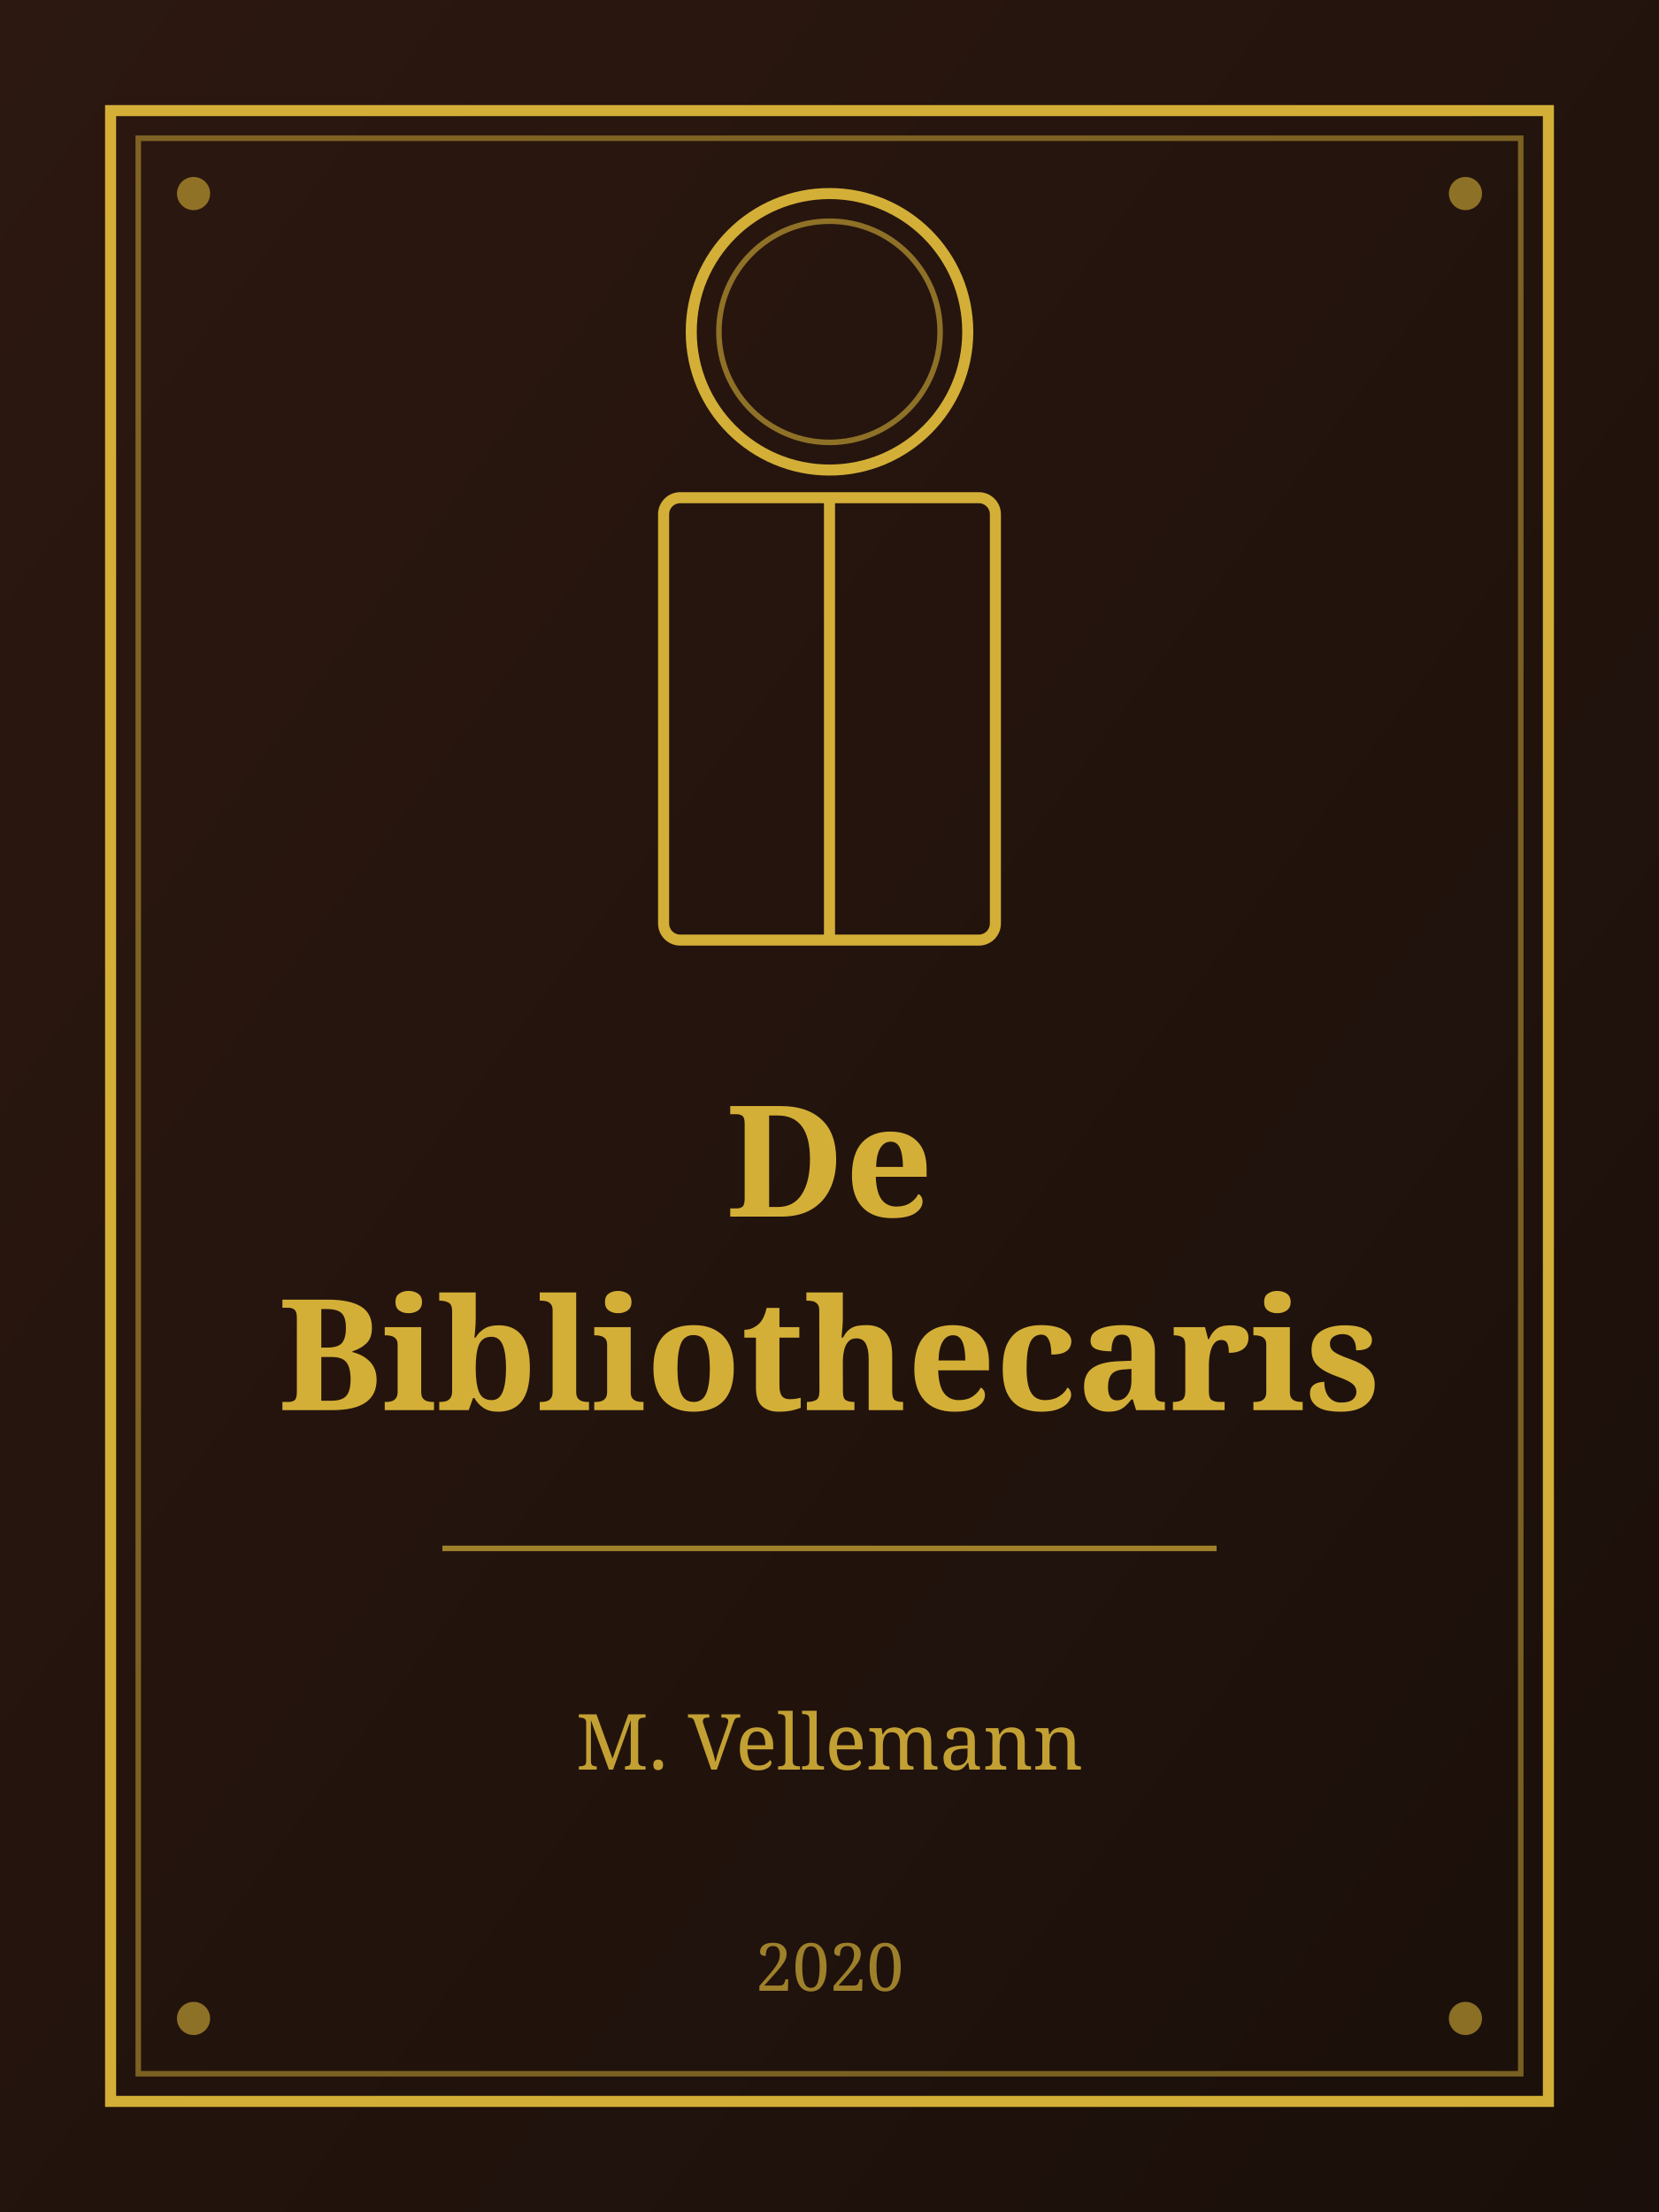
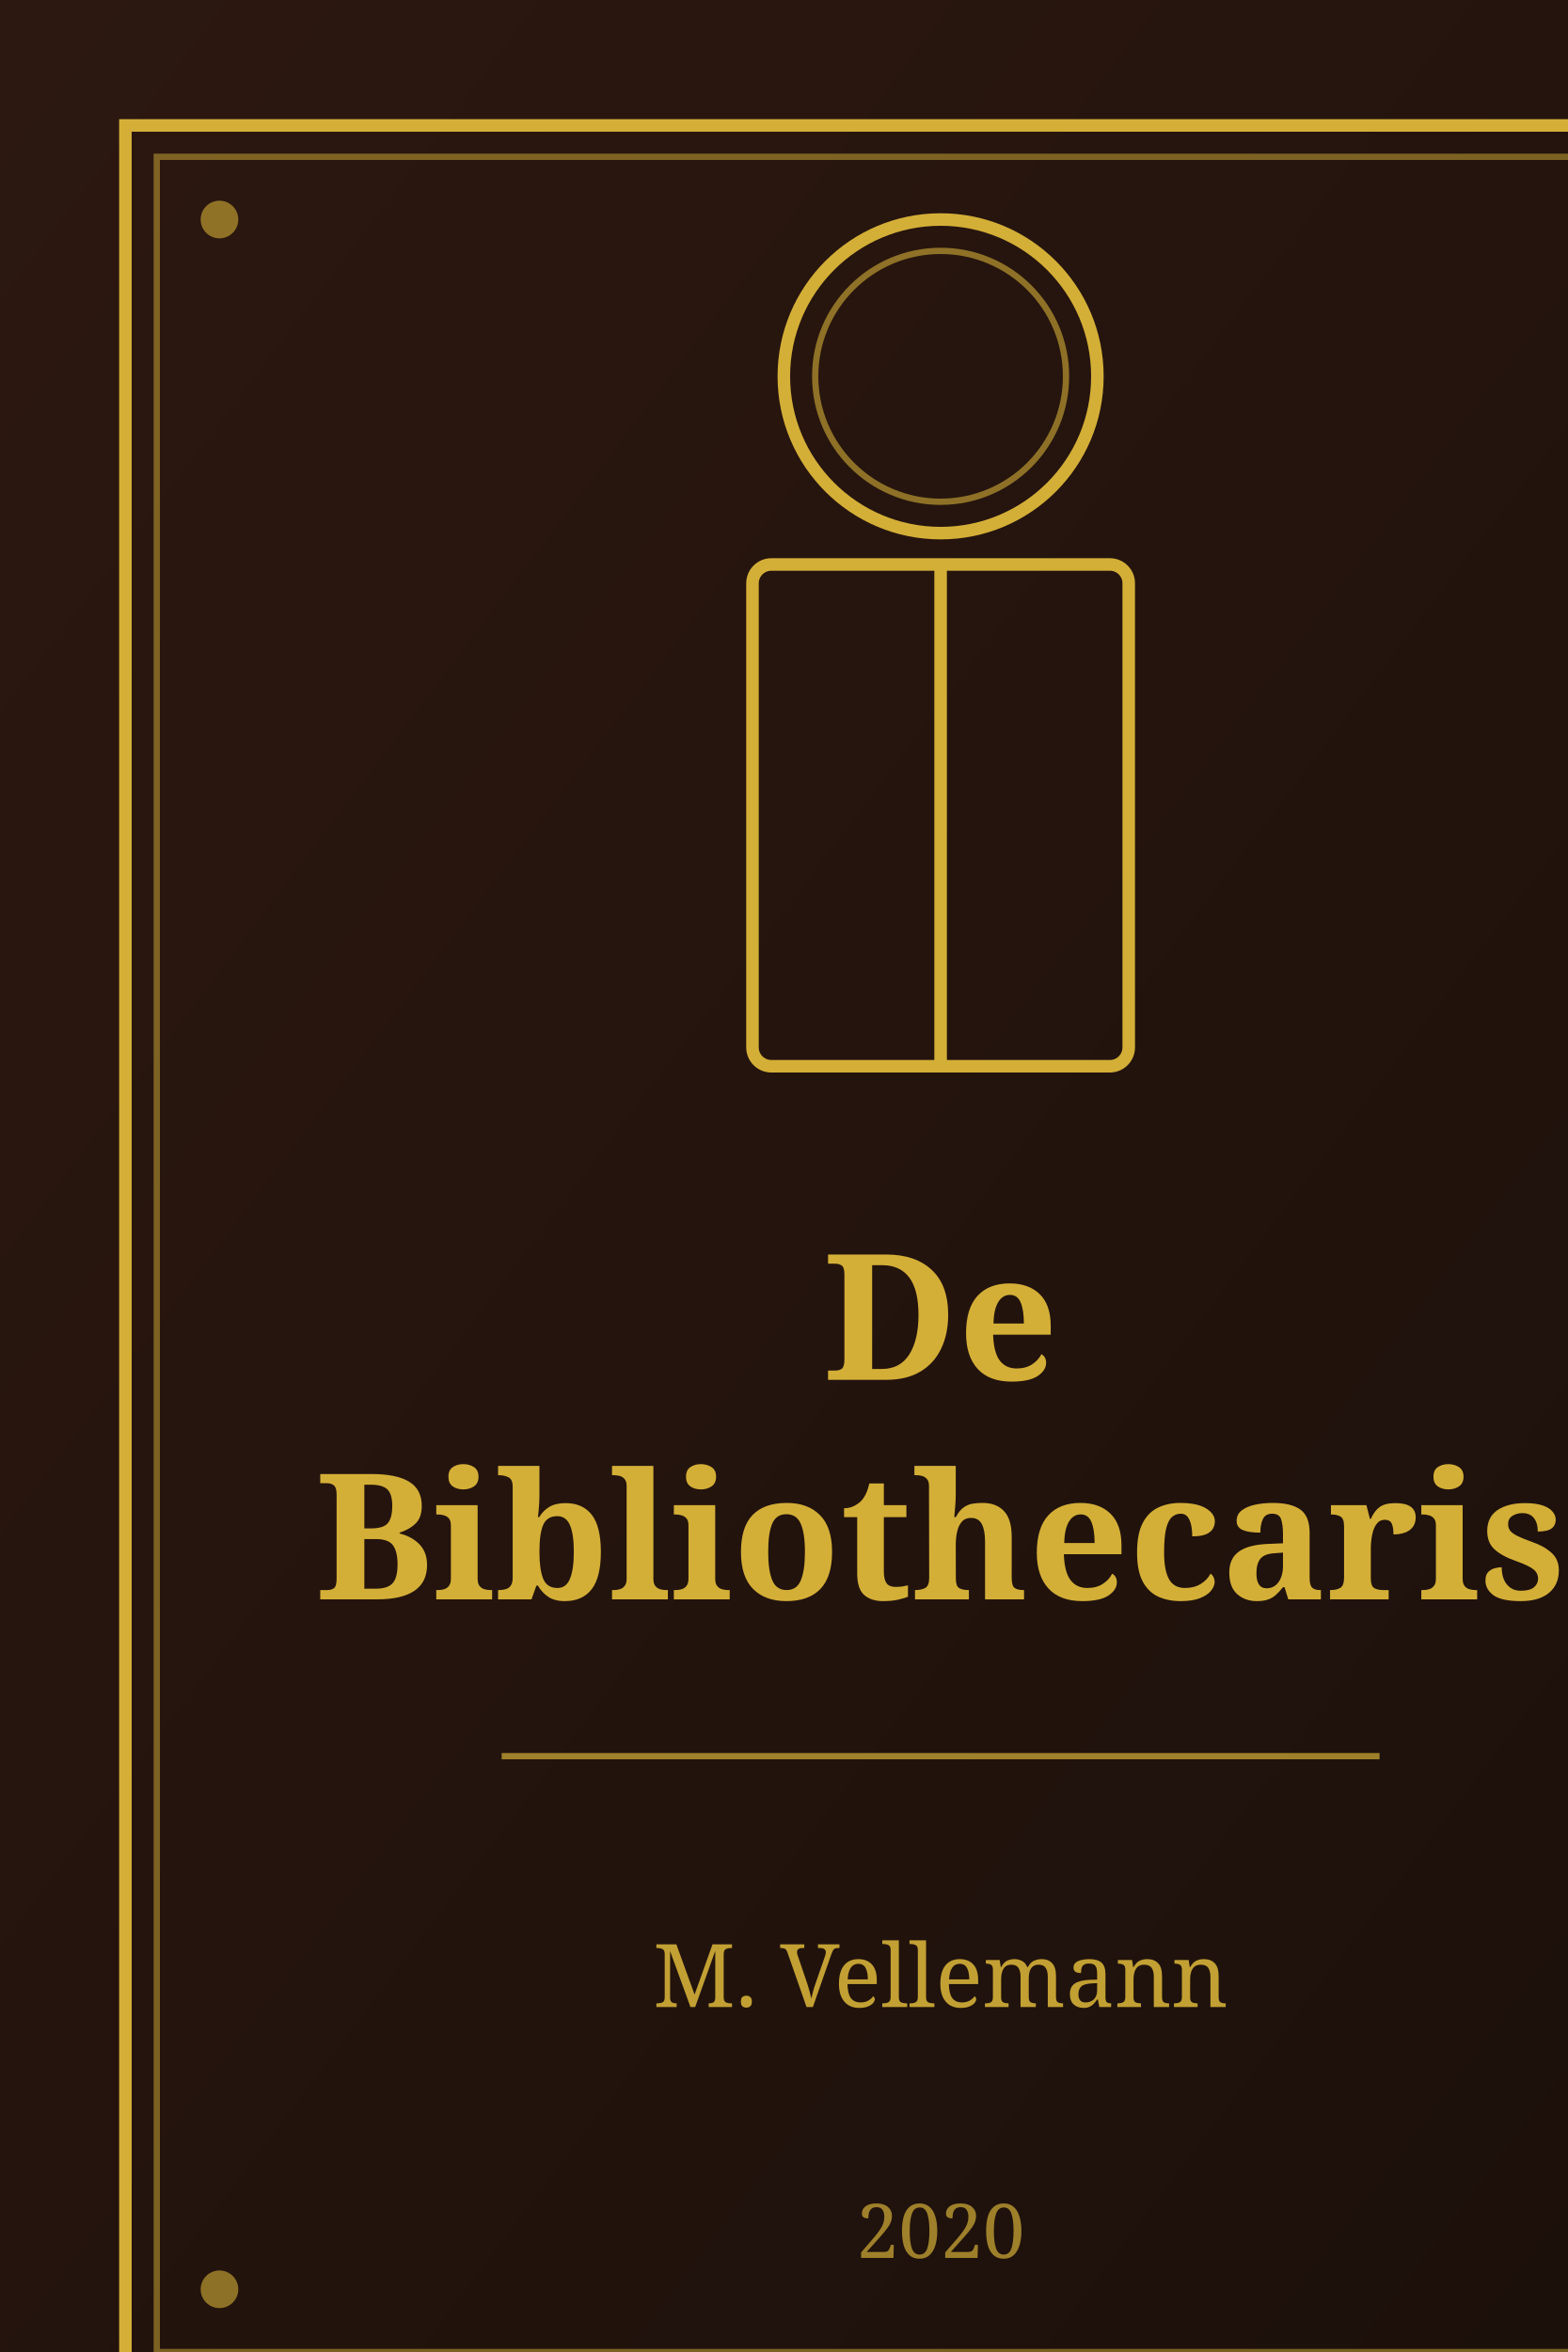
- <svg xmlns="http://www.w3.org/2000/svg" viewBox="0 0 300 400">
+ <svg xmlns="http://www.w3.org/2000/svg" viewBox="0 0 250 375">
  <defs>
    <linearGradient id="bookGrad" x1="0%" y1="0%" x2="100%" y2="100%">
      <stop offset="0%" style="stop-color:#2c1810;stop-opacity:1" />
      <stop offset="100%" style="stop-color:#1a0f0a;stop-opacity:1" />
    </linearGradient>
    <linearGradient id="accentGrad" x1="0%" y1="0%" x2="100%" y2="100%">
      <stop offset="0%" style="stop-color:#d4af37;stop-opacity:1" />
      <stop offset="100%" style="stop-color:#aa8c2c;stop-opacity:1" />
    </linearGradient>
  </defs>
  <rect width="300" height="400" fill="url(#bookGrad)" />
  <rect x="20" y="20" width="260" height="360" fill="none" stroke="#d4af37" stroke-width="2" />
  <rect x="25" y="25" width="250" height="350" fill="none" stroke="#d4af37" stroke-width="1" opacity="0.5" />
  <circle cx="150" cy="60" r="25" fill="none" stroke="#d4af37" stroke-width="2" />
  <circle cx="150" cy="60" r="20" fill="none" stroke="#d4af37" stroke-width="1" opacity="0.6" />
  <rect x="120" y="90" width="60" height="80" fill="none" stroke="#d4af37" stroke-width="2" rx="3" />
  <line x1="150" y1="90" x2="150" y2="170" stroke="#d4af37" stroke-width="2" />
  <text x="150" y="220" font-size="28" font-weight="bold" text-anchor="middle" fill="#d4af37" font-family="Georgia, serif">
    De
  </text>
  <text x="150" y="255" font-size="28" font-weight="bold" text-anchor="middle" fill="#d4af37" font-family="Georgia, serif">
    Bibliothecaris
  </text>
  <line x1="80" y1="280" x2="220" y2="280" stroke="#d4af37" stroke-width="1" opacity="0.7" />
  <text x="150" y="320" font-size="14" text-anchor="middle" fill="#d4af37" font-family="Georgia, serif" opacity="0.9">
    M. Vellemann
  </text>
  <text x="150" y="360" font-size="12" text-anchor="middle" fill="#d4af37" font-family="Georgia, serif" opacity="0.7">
    2020
  </text>
  <circle cx="35" cy="35" r="3" fill="#d4af37" opacity="0.6" />
  <circle cx="265" cy="35" r="3" fill="#d4af37" opacity="0.6" />
  <circle cx="35" cy="365" r="3" fill="#d4af37" opacity="0.6" />
  <circle cx="265" cy="365" r="3" fill="#d4af37" opacity="0.6" />
</svg>
